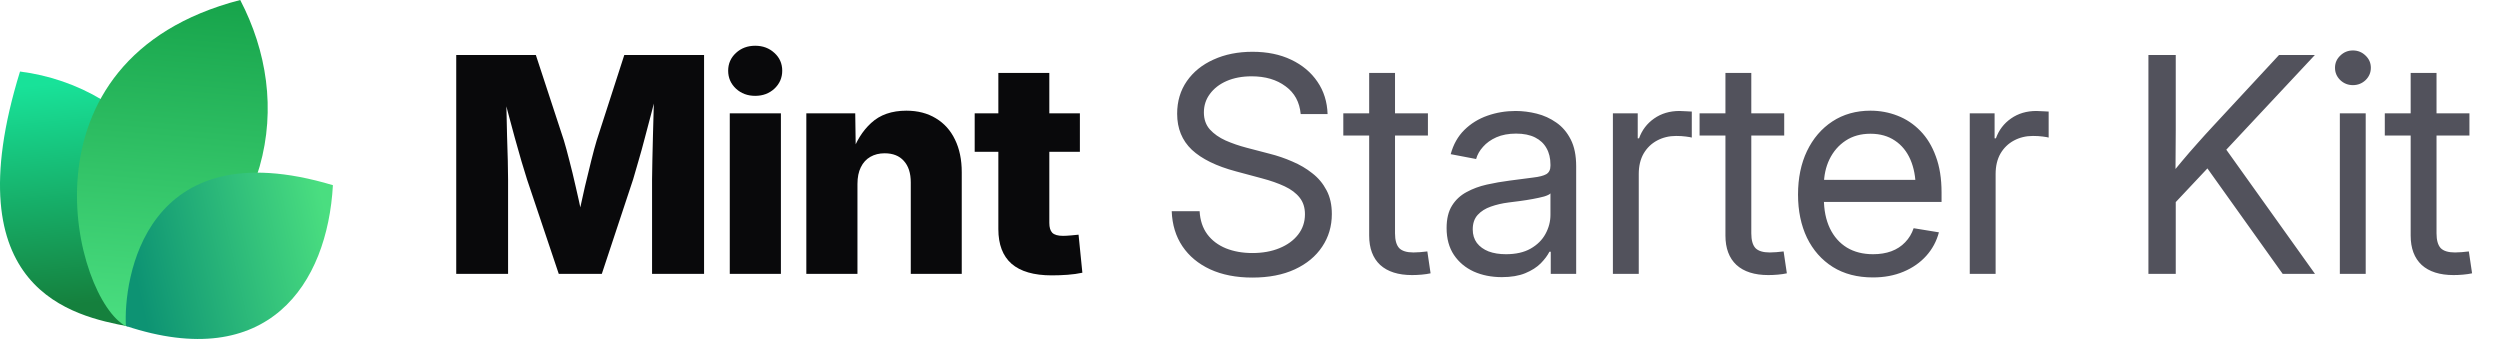
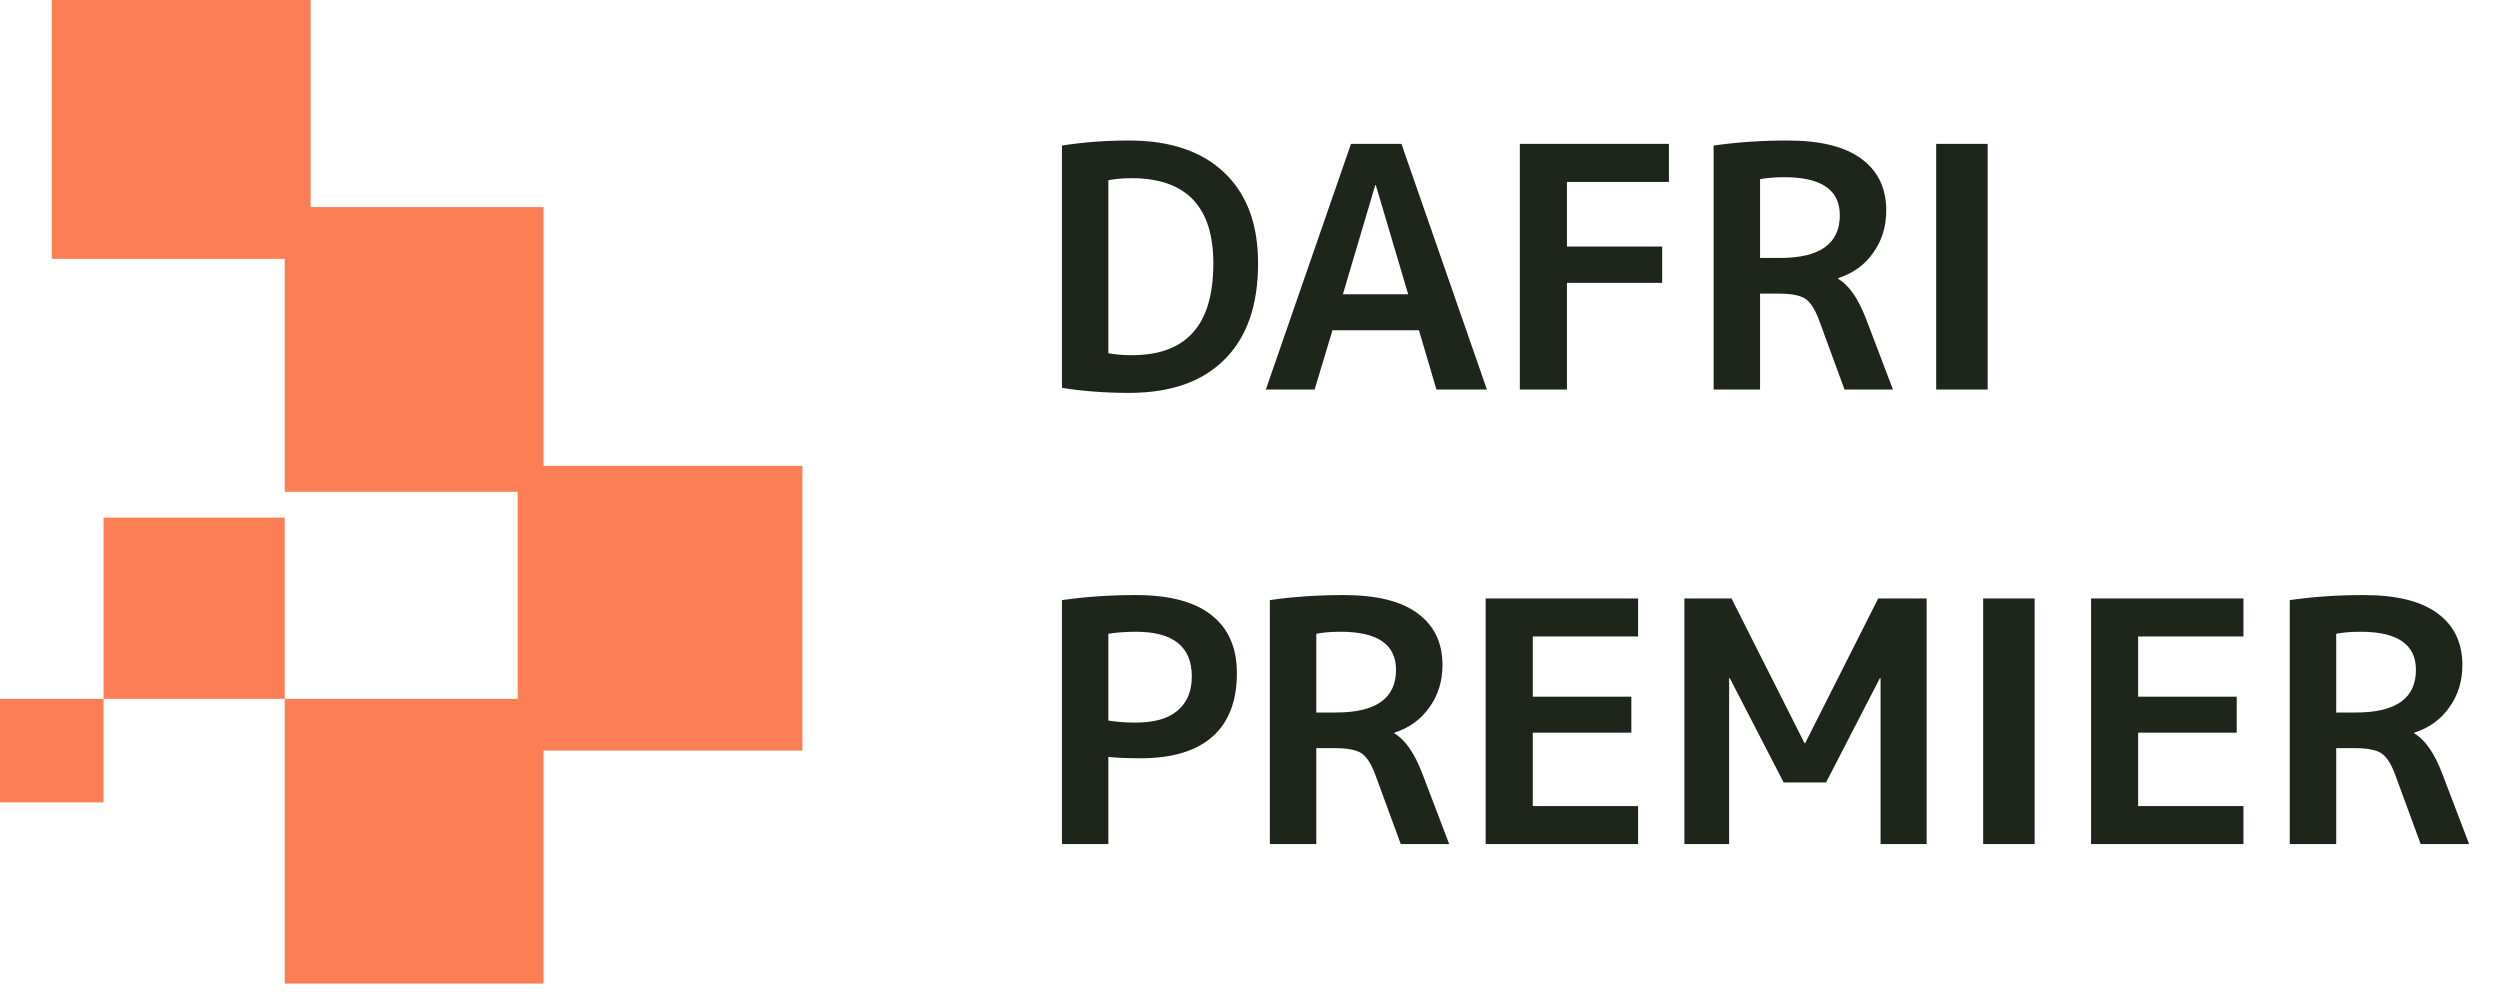
- <svg xmlns="http://www.w3.org/2000/svg" width="177" height="24" viewBox="0 0 177 24" fill="none">
-   <path d="M9.061 23.108C5.268 22.377 -3.391 20.627 1.417 5.064C9.634 6.099 16.973 14.064 9.061 23.108Z" fill="url(#paint0_linear_17557_2020)" />
-   <path d="M8.919 23.094C5.276 21.222 0.784 4.209 17.007 0C20.757 7.193 19.621 16.545 8.919 23.094Z" fill="url(#paint1_linear_17557_2020)" />
-   <path d="M8.914 23.079C8.735 19.882 10.159 9.085 23.57 13.111C23.181 20.123 18.984 26.418 8.914 23.079Z" fill="url(#paint2_linear_17557_2020)" />
-   <path d="M32.301 19.392V3.894H37.938L39.925 9.948C40.036 10.315 40.164 10.787 40.31 11.362C40.462 11.938 40.611 12.552 40.757 13.204C40.91 13.855 41.048 14.483 41.173 15.086C41.305 15.682 41.412 16.192 41.495 16.615H40.695C40.771 16.192 40.871 15.682 40.996 15.086C41.128 14.49 41.267 13.866 41.412 13.214C41.565 12.562 41.714 11.948 41.86 11.373C42.005 10.79 42.133 10.315 42.244 9.948L44.2 3.894H49.848V19.392H46.166V12.704C46.166 12.357 46.173 11.917 46.187 11.383C46.2 10.849 46.214 10.27 46.228 9.646C46.249 9.022 46.266 8.391 46.28 7.753C46.301 7.115 46.311 6.519 46.311 5.964H46.623C46.485 6.561 46.332 7.181 46.166 7.826C45.999 8.471 45.833 9.102 45.666 9.719C45.507 10.336 45.351 10.901 45.198 11.414C45.053 11.928 44.928 12.357 44.824 12.704L42.608 19.392H39.561L37.314 12.704C37.203 12.357 37.072 11.928 36.919 11.414C36.773 10.901 36.614 10.34 36.441 9.729C36.274 9.112 36.104 8.481 35.931 7.836C35.764 7.192 35.608 6.567 35.463 5.964H35.827C35.834 6.512 35.844 7.105 35.858 7.743C35.872 8.374 35.886 9.005 35.9 9.636C35.92 10.26 35.938 10.839 35.952 11.373C35.965 11.907 35.972 12.351 35.972 12.704V19.392H32.301ZM51.668 19.392V8.024H55.288V19.392H51.668ZM53.468 6.786C52.927 6.786 52.473 6.616 52.105 6.276C51.738 5.93 51.554 5.507 51.554 5.007C51.554 4.508 51.738 4.088 52.105 3.749C52.473 3.409 52.927 3.239 53.468 3.239C54.009 3.239 54.463 3.409 54.83 3.749C55.198 4.082 55.382 4.501 55.382 5.007C55.382 5.507 55.198 5.93 54.83 6.276C54.463 6.616 54.009 6.786 53.468 6.786ZM60.708 13.027V19.392H57.088V8.024H60.551L60.593 10.967H60.281C60.593 10.024 61.061 9.268 61.685 8.7C62.309 8.124 63.138 7.836 64.171 7.836C64.975 7.836 65.672 8.017 66.262 8.377C66.851 8.731 67.302 9.234 67.614 9.885C67.933 10.537 68.092 11.307 68.092 12.194V19.392H64.483V12.912C64.483 12.26 64.32 11.754 63.994 11.394C63.675 11.033 63.221 10.853 62.632 10.853C62.25 10.853 61.914 10.936 61.623 11.102C61.332 11.269 61.106 11.515 60.947 11.841C60.787 12.16 60.708 12.555 60.708 13.027ZM76.456 8.024V10.749H69.008V8.024H76.456ZM70.683 5.163H74.292V15.783C74.292 16.102 74.361 16.334 74.5 16.48C74.646 16.625 74.899 16.698 75.259 16.698C75.405 16.698 75.596 16.688 75.831 16.667C76.074 16.646 76.251 16.629 76.362 16.615L76.632 19.309C76.313 19.378 75.963 19.427 75.582 19.455C75.207 19.482 74.836 19.496 74.469 19.496C73.2 19.496 72.25 19.222 71.619 18.674C70.995 18.127 70.683 17.308 70.683 16.22V5.163Z" fill="#09090B" />
-   <path d="M88.667 19.652C87.523 19.652 86.528 19.458 85.682 19.07C84.843 18.681 84.188 18.137 83.716 17.437C83.245 16.736 82.992 15.908 82.957 14.951H84.933C84.968 15.596 85.148 16.14 85.474 16.584C85.8 17.021 86.24 17.354 86.795 17.582C87.35 17.804 87.974 17.915 88.667 17.915C89.388 17.915 90.026 17.801 90.581 17.572C91.143 17.343 91.583 17.024 91.902 16.615C92.228 16.199 92.391 15.717 92.391 15.169C92.391 14.698 92.266 14.306 92.017 13.994C91.767 13.675 91.413 13.408 90.956 13.193C90.498 12.978 89.954 12.787 89.323 12.621L87.502 12.132C86.123 11.765 85.082 11.255 84.382 10.603C83.689 9.944 83.342 9.095 83.342 8.055C83.342 7.174 83.571 6.404 84.028 5.746C84.486 5.087 85.117 4.577 85.921 4.217C86.726 3.849 87.645 3.666 88.678 3.666C89.718 3.666 90.63 3.853 91.413 4.227C92.204 4.602 92.824 5.122 93.275 5.787C93.726 6.446 93.965 7.209 93.993 8.076H92.089C92.013 7.23 91.656 6.574 91.018 6.11C90.387 5.638 89.586 5.403 88.615 5.403C87.95 5.403 87.36 5.513 86.847 5.735C86.341 5.957 85.946 6.262 85.661 6.651C85.377 7.032 85.235 7.469 85.235 7.961C85.235 8.447 85.377 8.849 85.661 9.168C85.946 9.48 86.317 9.74 86.774 9.948C87.232 10.149 87.724 10.319 88.251 10.457L89.884 10.884C90.439 11.023 90.977 11.206 91.496 11.435C92.023 11.657 92.495 11.934 92.911 12.267C93.334 12.593 93.67 12.995 93.92 13.474C94.17 13.945 94.294 14.504 94.294 15.149C94.294 16.015 94.066 16.788 93.608 17.468C93.157 18.148 92.512 18.681 91.673 19.07C90.834 19.458 89.832 19.652 88.667 19.652ZM101.097 8.024V9.594H95.106V8.024H101.097ZM96.937 5.163H98.767V16.521C98.767 17 98.865 17.347 99.059 17.562C99.26 17.77 99.6 17.874 100.078 17.874C100.21 17.874 100.366 17.867 100.546 17.853C100.733 17.832 100.903 17.815 101.056 17.801L101.285 19.351C101.097 19.392 100.886 19.423 100.65 19.444C100.414 19.465 100.189 19.475 99.974 19.475C98.996 19.475 98.244 19.236 97.717 18.758C97.197 18.272 96.937 17.579 96.937 16.677V5.163ZM106.33 19.621C105.595 19.621 104.932 19.489 104.343 19.226C103.754 18.955 103.285 18.564 102.939 18.05C102.592 17.53 102.419 16.896 102.419 16.147C102.419 15.495 102.547 14.965 102.804 14.556C103.06 14.146 103.403 13.828 103.833 13.599C104.263 13.363 104.742 13.186 105.269 13.068C105.796 12.95 106.333 12.857 106.881 12.787C107.574 12.69 108.132 12.617 108.555 12.569C108.978 12.52 109.287 12.441 109.481 12.33C109.675 12.212 109.772 12.014 109.772 11.737V11.654C109.772 11.203 109.679 10.815 109.492 10.489C109.311 10.163 109.041 9.91 108.68 9.729C108.32 9.549 107.872 9.459 107.338 9.459C106.805 9.459 106.34 9.546 105.945 9.719C105.556 9.892 105.241 10.118 104.998 10.395C104.755 10.665 104.593 10.953 104.509 11.258L102.71 10.915C102.897 10.222 103.22 9.65 103.677 9.199C104.135 8.748 104.679 8.412 105.31 8.19C105.941 7.968 106.607 7.857 107.307 7.857C107.8 7.857 108.295 7.92 108.795 8.044C109.301 8.169 109.765 8.381 110.188 8.679C110.611 8.97 110.951 9.369 111.208 9.875C111.464 10.374 111.593 11.005 111.593 11.768V19.392H109.793V17.822H109.7C109.568 18.085 109.363 18.359 109.086 18.643C108.809 18.921 108.444 19.153 107.994 19.34C107.543 19.527 106.988 19.621 106.33 19.621ZM106.621 17.998C107.321 17.998 107.904 17.867 108.368 17.603C108.84 17.333 109.19 16.986 109.419 16.563C109.654 16.133 109.772 15.682 109.772 15.211V13.692C109.703 13.769 109.554 13.841 109.325 13.911C109.096 13.973 108.829 14.032 108.524 14.088C108.226 14.143 107.921 14.192 107.609 14.233C107.304 14.275 107.033 14.309 106.798 14.337C106.354 14.393 105.938 14.49 105.549 14.628C105.168 14.76 104.86 14.954 104.624 15.211C104.388 15.467 104.27 15.811 104.27 16.241C104.27 16.615 104.367 16.934 104.561 17.198C104.762 17.461 105.04 17.662 105.393 17.801C105.747 17.933 106.156 17.998 106.621 17.998ZM114.193 19.392V8.024H115.951V9.792H116.045C116.253 9.209 116.61 8.741 117.116 8.388C117.622 8.034 118.219 7.857 118.905 7.857C119.058 7.857 119.217 7.864 119.384 7.878C119.55 7.885 119.682 7.892 119.779 7.899V9.74C119.716 9.719 119.578 9.695 119.363 9.667C119.155 9.639 118.922 9.625 118.666 9.625C118.174 9.625 117.726 9.733 117.324 9.948C116.922 10.163 116.603 10.471 116.367 10.874C116.138 11.276 116.024 11.758 116.024 12.319V19.392H114.193ZM126.322 8.024V9.594H120.33V8.024H126.322ZM122.161 5.163H123.992V16.521C123.992 17 124.089 17.347 124.283 17.562C124.484 17.77 124.824 17.874 125.302 17.874C125.434 17.874 125.59 17.867 125.77 17.853C125.958 17.832 126.127 17.815 126.28 17.801L126.509 19.351C126.322 19.392 126.11 19.423 125.874 19.444C125.639 19.465 125.413 19.475 125.198 19.475C124.221 19.475 123.468 19.236 122.941 18.758C122.421 18.272 122.161 17.579 122.161 16.677V5.163ZM132.604 19.642C131.502 19.642 130.555 19.396 129.765 18.903C128.974 18.404 128.364 17.714 127.934 16.834C127.511 15.946 127.3 14.927 127.3 13.775C127.3 12.611 127.511 11.584 127.934 10.697C128.364 9.802 128.964 9.102 129.734 8.596C130.51 8.089 131.408 7.836 132.428 7.836C133.1 7.836 133.738 7.954 134.341 8.19C134.952 8.426 135.489 8.783 135.954 9.261C136.425 9.74 136.793 10.343 137.056 11.071C137.327 11.792 137.462 12.645 137.462 13.63V14.296H128.433V12.735H136.463L135.631 13.297C135.631 12.541 135.506 11.876 135.257 11.3C135.007 10.725 134.643 10.277 134.165 9.958C133.686 9.632 133.107 9.469 132.428 9.469C131.748 9.469 131.162 9.632 130.67 9.958C130.177 10.284 129.796 10.725 129.526 11.279C129.262 11.827 129.13 12.441 129.13 13.12V14.046C129.13 14.864 129.273 15.572 129.557 16.168C129.841 16.757 130.243 17.211 130.763 17.53C131.283 17.842 131.901 17.998 132.615 17.998C133.093 17.998 133.523 17.929 133.905 17.79C134.293 17.645 134.619 17.433 134.882 17.156C135.153 16.879 135.354 16.546 135.486 16.157L137.275 16.449C137.108 17.08 136.81 17.634 136.38 18.113C135.95 18.591 135.413 18.966 134.768 19.236C134.123 19.507 133.402 19.642 132.604 19.642ZM139.459 19.392V8.024H141.217V9.792H141.311C141.519 9.209 141.876 8.741 142.382 8.388C142.888 8.034 143.485 7.857 144.171 7.857C144.324 7.857 144.483 7.864 144.649 7.878C144.816 7.885 144.948 7.892 145.045 7.899V9.74C144.982 9.719 144.844 9.695 144.629 9.667C144.421 9.639 144.188 9.625 143.932 9.625C143.439 9.625 142.992 9.733 142.59 9.948C142.188 10.163 141.869 10.471 141.633 10.874C141.404 11.276 141.29 11.758 141.29 12.319V19.392H139.459ZM153.429 14.961V12.715C153.783 12.257 154.136 11.82 154.49 11.404C154.844 10.981 155.204 10.565 155.572 10.156C155.939 9.74 156.314 9.327 156.695 8.918L161.355 3.894H163.893L157.277 10.967H157.184L153.429 14.961ZM152.108 19.392V3.894H154.043V9.241L154.022 12.559L154.043 13.505V19.392H152.108ZM161.615 19.392L155.967 11.477L157.173 9.969L163.903 19.392H161.615ZM165.661 19.392V8.024H167.492V19.392H165.661ZM166.587 6.027C166.24 6.027 165.942 5.909 165.692 5.673C165.443 5.43 165.318 5.139 165.318 4.799C165.318 4.459 165.443 4.172 165.692 3.936C165.942 3.693 166.24 3.572 166.587 3.572C166.934 3.572 167.232 3.693 167.482 3.936C167.731 4.172 167.856 4.459 167.856 4.799C167.856 5.139 167.731 5.43 167.482 5.673C167.232 5.909 166.934 6.027 166.587 6.027ZM174.836 8.024V9.594H168.844V8.024H174.836ZM170.675 5.163H172.506V16.521C172.506 17 172.603 17.347 172.797 17.562C172.998 17.77 173.338 17.874 173.816 17.874C173.948 17.874 174.104 17.867 174.284 17.853C174.472 17.832 174.641 17.815 174.794 17.801L175.023 19.351C174.836 19.392 174.624 19.423 174.388 19.444C174.153 19.465 173.927 19.475 173.712 19.475C172.735 19.475 171.982 19.236 171.455 18.758C170.935 18.272 170.675 17.579 170.675 16.677V5.163Z" fill="#52525C" />
-   <defs>
-     <linearGradient id="paint0_linear_17557_2020" x1="3.776" y1="5.916" x2="5.232" y2="21.559" gradientUnits="userSpaceOnUse">
-       <stop stop-color="#18E299" />
-       <stop offset="1" stop-color="#15803D" />
-     </linearGradient>
-     <linearGradient id="paint1_linear_17557_2020" x1="12.171" y1="-0.718" x2="10.19" y2="22.983" gradientUnits="userSpaceOnUse">
-       <stop stop-color="#16A34A" />
-       <stop offset="1" stop-color="#4ADE80" />
-     </linearGradient>
-     <linearGradient id="paint2_linear_17557_2020" x1="23.133" y1="15.353" x2="9.338" y2="18.52" gradientUnits="userSpaceOnUse">
-       <stop stop-color="#4ADE80" />
-       <stop offset="1" stop-color="#0D9373" />
-     </linearGradient>
-   </defs>
+ <svg xmlns="http://www.w3.org/2000/svg" width="110" height="44" viewBox="0 0 110 44" fill="none">
+   <path d="M55.356 11.587C55.356 13.433 54.863 14.844 53.876 15.821C52.899 16.798 51.502 17.287 49.686 17.287C48.63 17.287 47.643 17.213 46.725 17.065V6.405C47.643 6.257 48.63 6.183 49.686 6.183C51.492 6.183 52.889 6.657 53.876 7.604C54.863 8.542 55.356 9.869 55.356 11.587ZM53.387 11.587C53.387 9.09 52.188 7.841 49.789 7.841C49.414 7.841 49.074 7.871 48.768 7.93V15.54C49.074 15.599 49.414 15.629 49.789 15.629C50.994 15.629 51.892 15.298 52.484 14.637C53.086 13.975 53.387 12.959 53.387 11.587ZM55.697 17.139L59.443 6.331H61.664L65.424 17.139H63.203L62.434 14.533H58.629L57.844 17.139H55.697ZM59.087 12.949H61.96L60.538 8.152H60.509L59.087 12.949ZM66.873 6.331H73.432V8.004H68.946V10.847H73.135V12.446H68.946V17.139H66.873V6.331ZM77.443 12.919V17.139H75.4V6.405C76.407 6.257 77.492 6.183 78.657 6.183C80.108 6.183 81.194 6.454 81.914 6.997C82.635 7.53 82.995 8.285 82.995 9.262C82.995 9.973 82.802 10.595 82.418 11.128C82.043 11.661 81.529 12.031 80.878 12.238V12.268C81.352 12.544 81.761 13.132 82.107 14.03L83.291 17.139H81.159L80.034 14.074C79.856 13.6 79.654 13.29 79.427 13.141C79.2 12.993 78.81 12.919 78.257 12.919H77.443ZM77.443 11.35H78.317C80.073 11.35 80.952 10.723 80.952 9.47C80.952 8.354 80.138 7.797 78.509 7.797C78.104 7.797 77.749 7.826 77.443 7.885V11.35ZM85.192 17.139V6.331H87.457V17.139H85.192ZM46.725 26.405C47.751 26.257 48.837 26.183 49.982 26.183C51.462 26.183 52.573 26.479 53.313 27.071C54.053 27.654 54.423 28.502 54.423 29.618C54.423 30.852 54.063 31.784 53.343 32.416C52.632 33.048 51.576 33.364 50.174 33.364C49.602 33.364 49.133 33.344 48.768 33.304V37.139H46.725V26.405ZM48.768 31.705C49.143 31.765 49.548 31.794 49.982 31.794C50.781 31.794 51.388 31.621 51.803 31.276C52.227 30.921 52.44 30.417 52.44 29.766C52.44 28.453 51.62 27.797 49.982 27.797C49.538 27.797 49.133 27.826 48.768 27.886V31.705ZM57.917 32.919V37.139H55.873V26.405C56.88 26.257 57.966 26.183 59.131 26.183C60.581 26.183 61.667 26.454 62.388 26.997C63.108 27.53 63.469 28.285 63.469 29.262C63.469 29.973 63.276 30.595 62.891 31.128C62.516 31.661 62.003 32.031 61.351 32.238V32.268C61.825 32.544 62.235 33.132 62.58 34.03L63.765 37.139H61.633L60.508 34.074C60.33 33.6 60.127 33.289 59.901 33.141C59.673 32.993 59.284 32.919 58.731 32.919H57.917ZM57.917 31.35H58.79C60.547 31.35 61.425 30.723 61.425 29.47C61.425 28.354 60.611 27.797 58.983 27.797C58.578 27.797 58.223 27.826 57.917 27.886V31.35ZM67.442 28.004V30.654H71.78V32.238H67.442V35.466H72.076V37.139H65.369V26.331H72.076V28.004H67.442ZM82.745 29.84H82.715L80.346 34.429H78.481L76.112 29.84H76.082V37.139H74.113V26.331H76.186L79.398 32.697H79.428L82.641 26.331H84.773V37.139H82.745V29.84ZM87.259 37.139V26.331H89.524V37.139H87.259ZM94.078 28.004V30.654H98.416V32.238H94.078V35.466H98.712V37.139H92.006V26.331H98.712V28.004H94.078ZM102.793 32.919V37.139H100.749V26.405C101.756 26.257 102.842 26.183 104.007 26.183C105.458 26.183 106.543 26.454 107.264 26.997C107.984 27.53 108.345 28.285 108.345 29.262C108.345 29.973 108.152 30.595 107.767 31.128C107.392 31.661 106.879 32.031 106.227 32.238V32.268C106.701 32.544 107.111 33.132 107.456 34.03L108.641 37.139H106.509L105.384 34.074C105.206 33.6 105.004 33.289 104.776 33.141C104.549 32.993 104.16 32.919 103.607 32.919H102.793ZM102.793 31.35H103.666C105.423 31.35 106.301 30.723 106.301 29.47C106.301 28.354 105.487 27.797 103.859 27.797C103.454 27.797 103.099 27.826 102.793 27.886V31.35Z" fill="#1E261B" />
+   <path fill-rule="evenodd" clip-rule="evenodd" d="M13.666 0H2.278V11.389H12.528V21.639H22.777V30.75H12.528V22.777H4.556V30.75H12.528L12.528 43.277H23.916V33.027H35.305V20.5H23.916V9.111H13.666V0ZM4.555 30.75H0V35.305H4.555V30.75Z" fill="#FC7E54" />
</svg>
